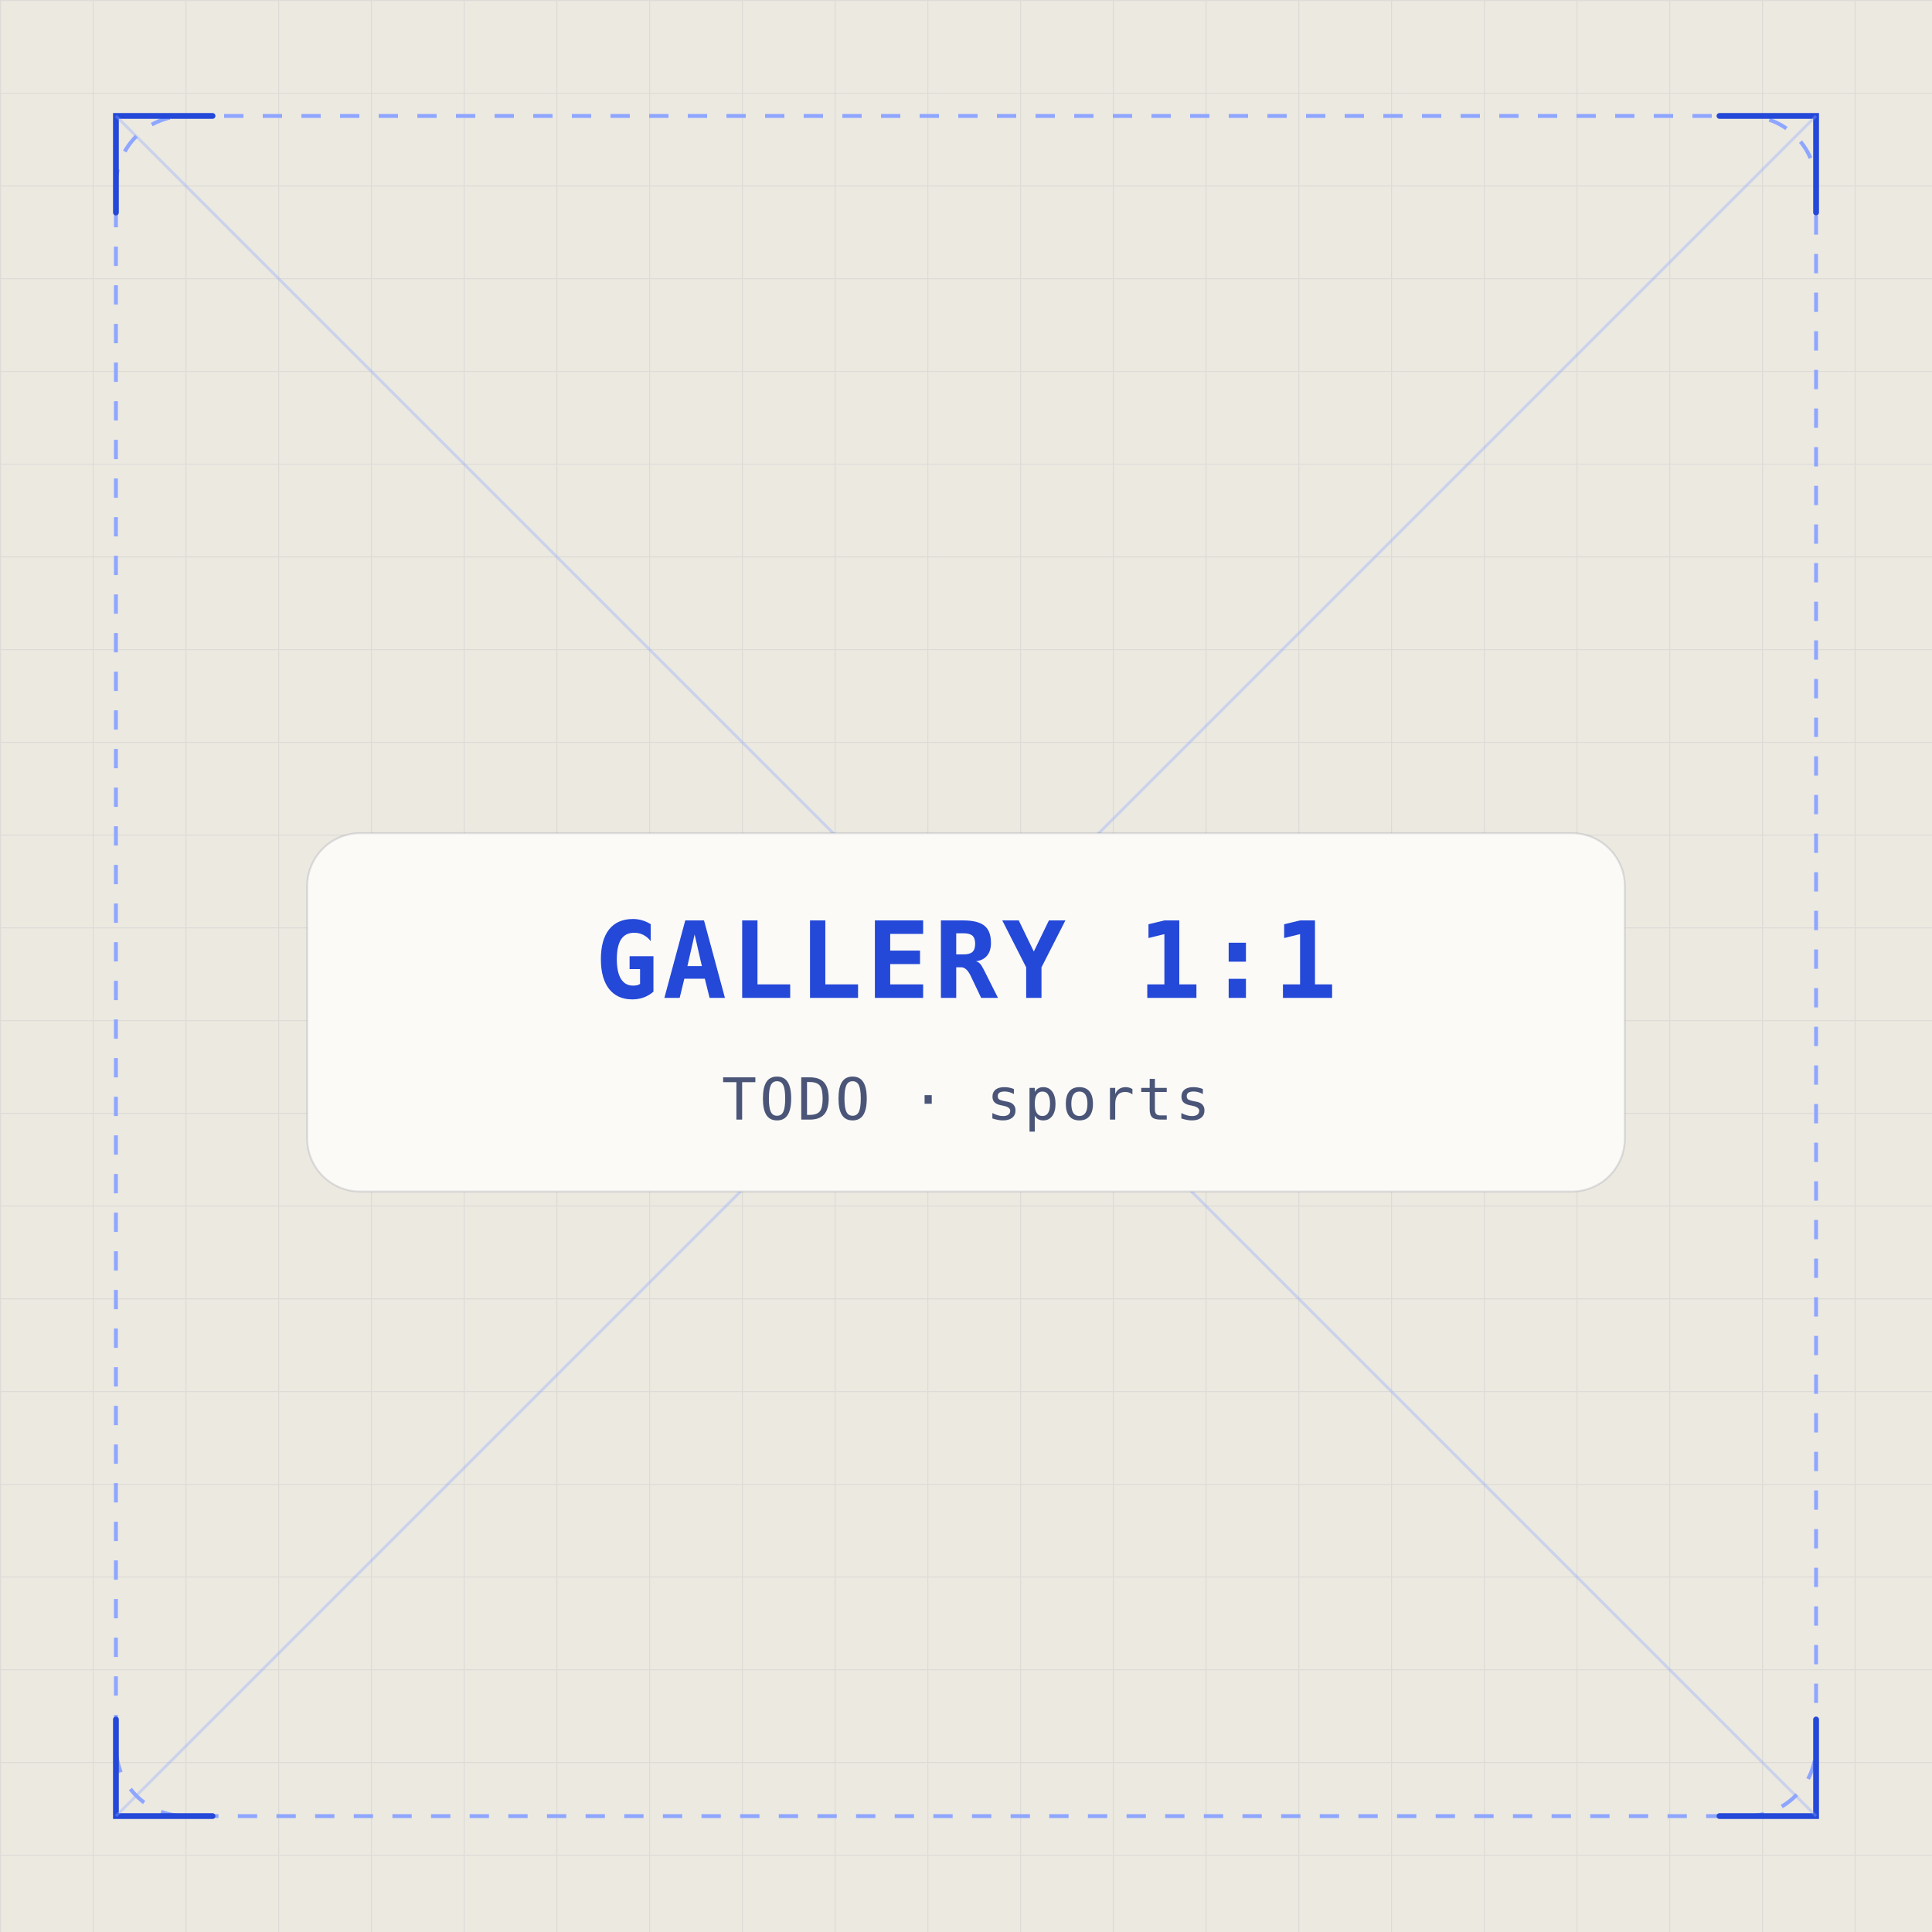
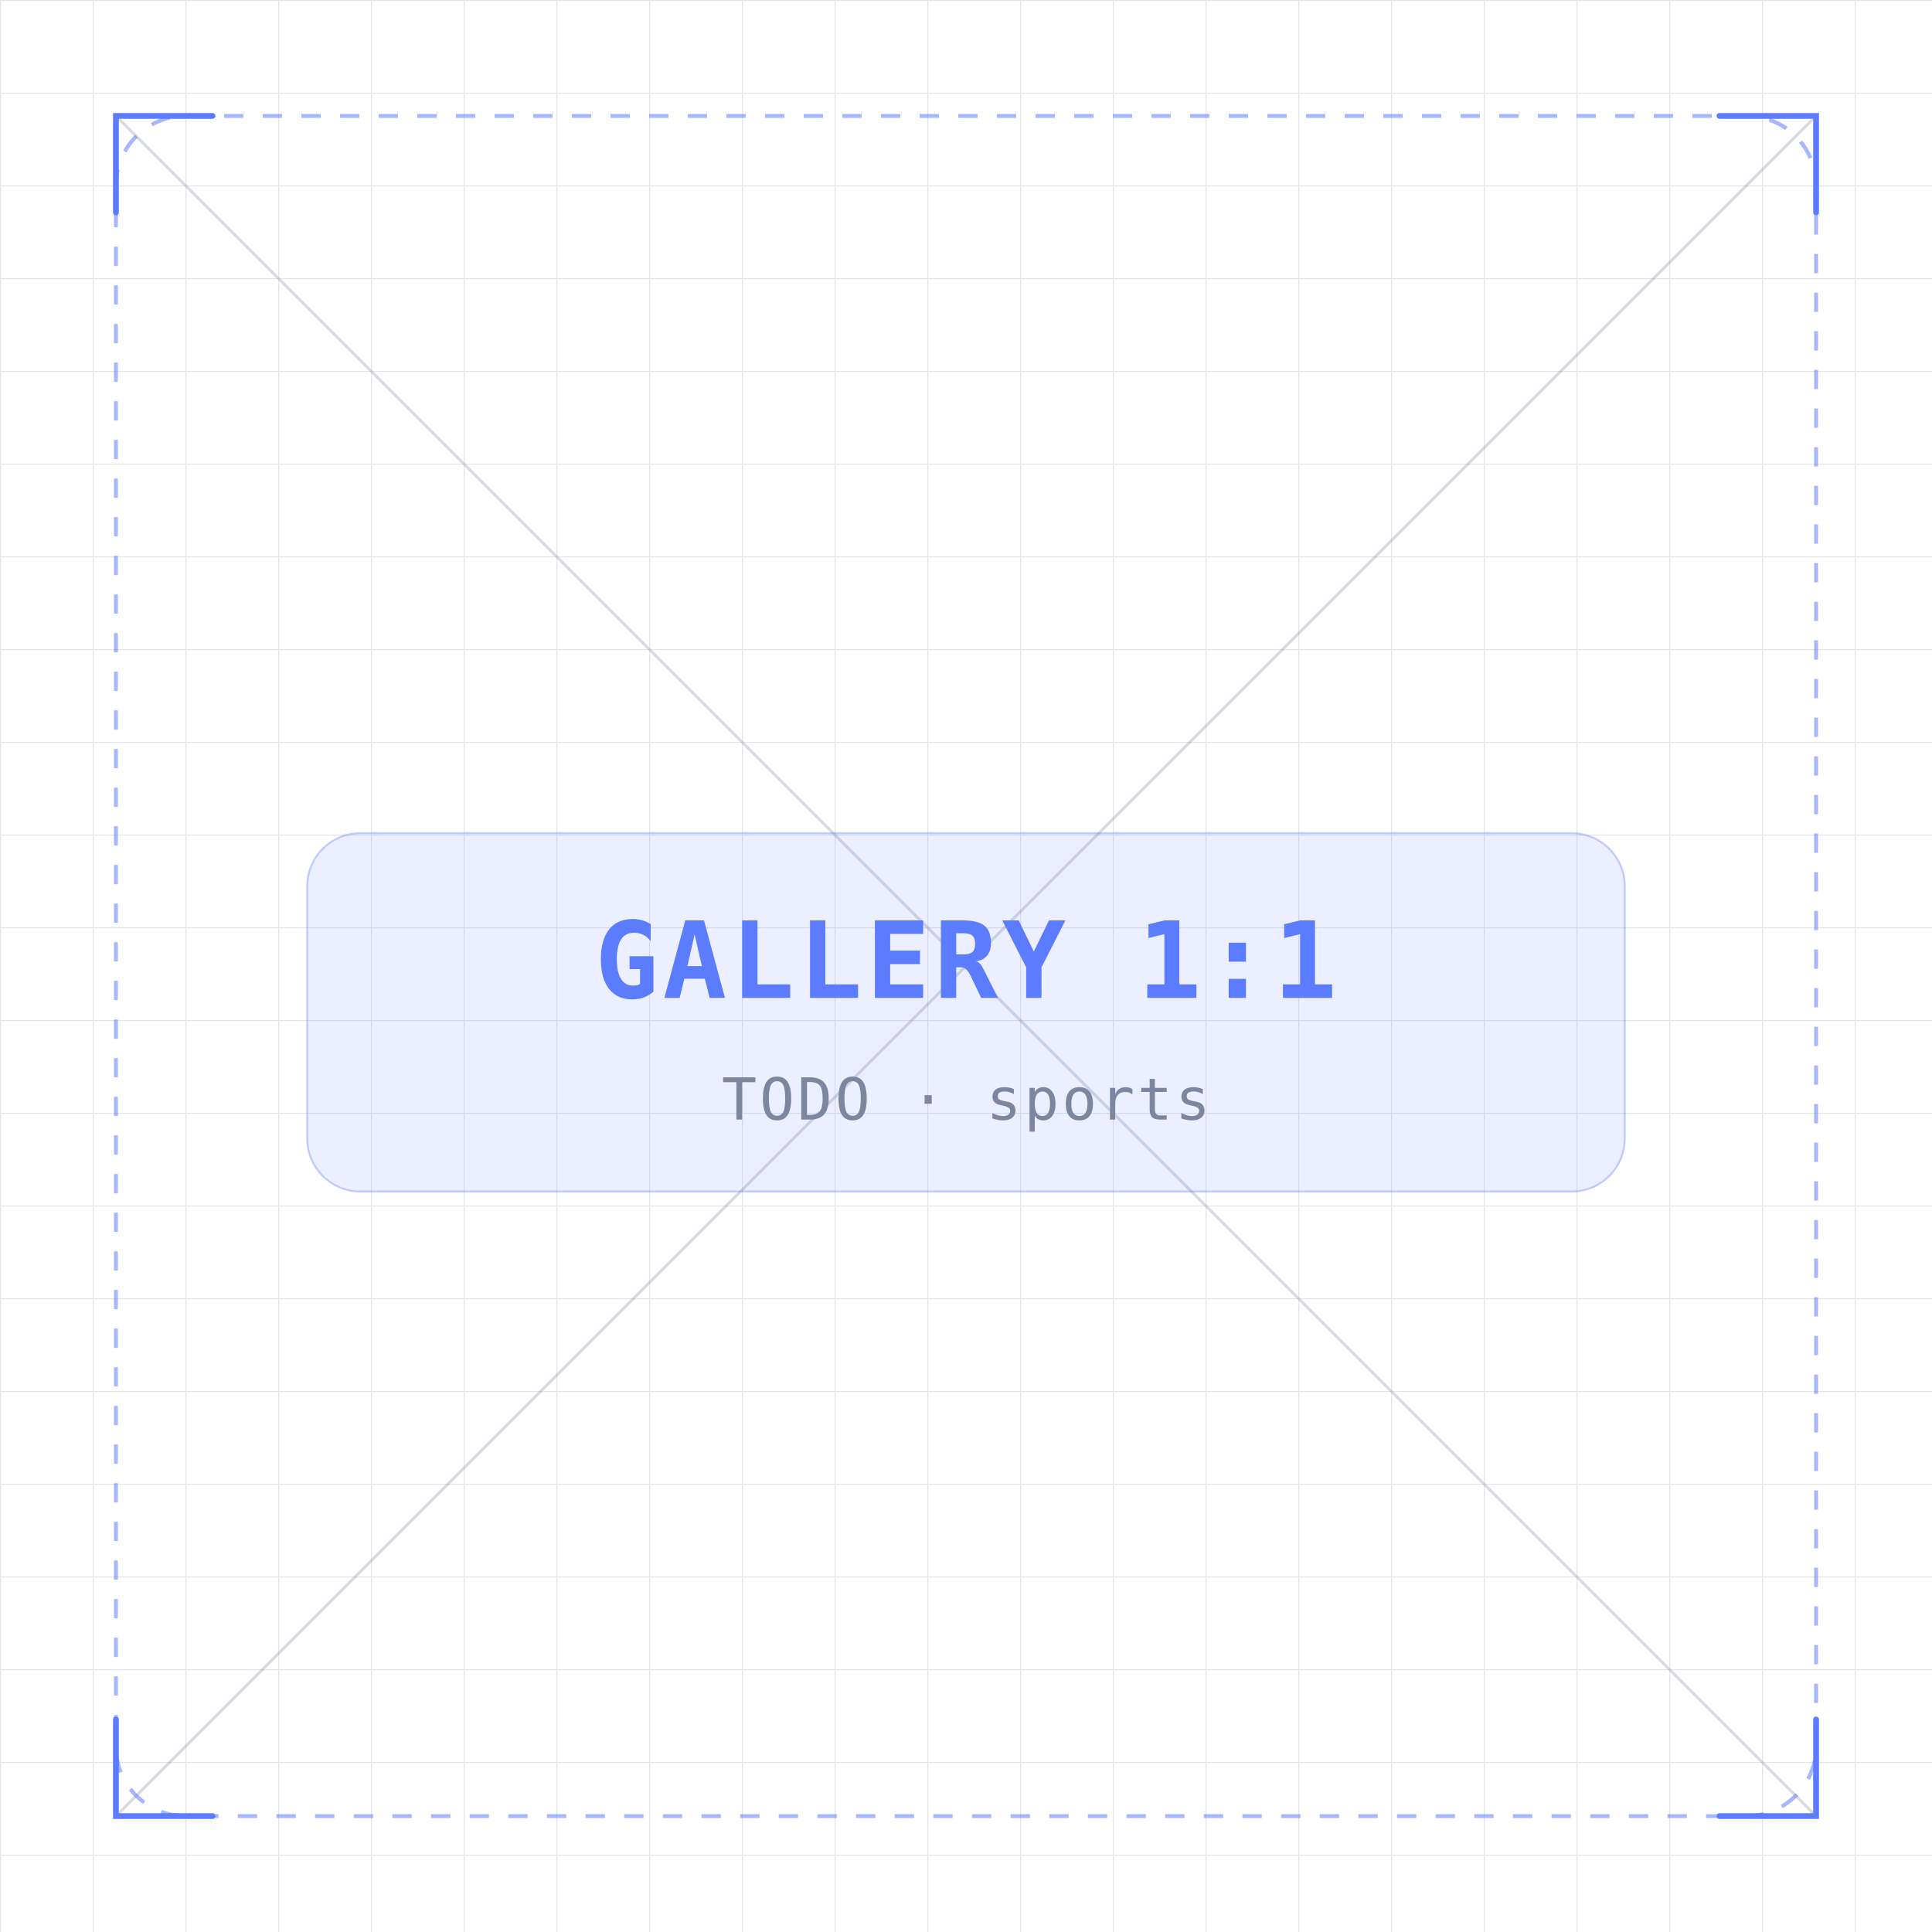
<svg xmlns="http://www.w3.org/2000/svg" width="1000" height="1000" viewBox="0 0 1000 1000" role="img" aria-label="gallery 1:1 placeholder">
  <defs>
    <pattern id="g" width="48" height="48" patternUnits="userSpaceOnUse">
-       <path d="M48 0H0V48" fill="none" stroke="#14213D" stroke-opacity=".07" stroke-width="1" />
+       <path d="M48 0H0V48" fill="none" stroke="#7D869F" stroke-opacity=".22" stroke-width="1" />
    </pattern>
  </defs>
-   <rect width="1000" height="1000" fill="#ECE9E1" />
  <rect width="1000" height="1000" fill="url(#g)" />
-   <rect x="60" y="60" width="880" height="880" rx="36" fill="none" stroke="#8EA6FF" stroke-width="2" stroke-dasharray="10 10" />
-   <path d="M60 110V60H110" fill="none" stroke="#2448D8" stroke-width="3" stroke-linecap="round" />
-   <path d="M940 110V60H890" fill="none" stroke="#2448D8" stroke-width="3" stroke-linecap="round" />
-   <path d="M60 890V940H110" fill="none" stroke="#2448D8" stroke-width="3" stroke-linecap="round" />
-   <path d="M940 890V940H890" fill="none" stroke="#2448D8" stroke-width="3" stroke-linecap="round" />
-   <path d="M60 60L940 940M940 60L60 940" stroke="#8EA6FF" stroke-opacity=".35" stroke-width="1.5" />
-   <rect x="159.0" y="431.25" width="682.0" height="185.5" rx="27.5" fill="#FBFAF7" stroke="#14213D" stroke-opacity=".12" />
-   <text x="500.0" y="516.5" text-anchor="middle" font-family="ui-monospace, Menlo, Consolas, monospace" font-size="55" font-weight="600" letter-spacing="2" fill="#2448D8">GALLERY 1:1</text>
-   <text x="500.0" y="579.5" text-anchor="middle" font-family="ui-monospace, Menlo, Consolas, monospace" font-size="30" letter-spacing="1.5" fill="#4A5578">TODO · sports</text>
+   <rect x="60" y="60" width="880" height="880" rx="36" fill="none" stroke="#5B7CFF" stroke-opacity=".55" stroke-width="2" stroke-dasharray="10 10" />
+   <path d="M60 110V60H110" fill="none" stroke="#5B7CFF" stroke-width="3" stroke-linecap="round" />
+   <path d="M940 110V60H890" fill="none" stroke="#5B7CFF" stroke-width="3" stroke-linecap="round" />
+   <path d="M60 890V940H110" fill="none" stroke="#5B7CFF" stroke-width="3" stroke-linecap="round" />
+   <path d="M940 890V940H890" fill="none" stroke="#5B7CFF" stroke-width="3" stroke-linecap="round" />
+   <path d="M60 60L940 940M940 60L60 940" stroke="#7D869F" stroke-opacity=".3" stroke-width="1.5" />
+   <rect x="159.0" y="431.25" width="682.0" height="185.5" rx="27.5" fill="#5B7CFF" fill-opacity=".12" stroke="#5B7CFF" stroke-opacity=".35" />
+   <text x="500.0" y="516.5" text-anchor="middle" font-family="ui-monospace, Menlo, Consolas, monospace" font-size="55" font-weight="600" letter-spacing="2" fill="#5B7CFF">GALLERY 1:1</text>
+   <text x="500.0" y="579.5" text-anchor="middle" font-family="ui-monospace, Menlo, Consolas, monospace" font-size="30" letter-spacing="1.5" fill="#7D869F">TODO · sports</text>
</svg>
